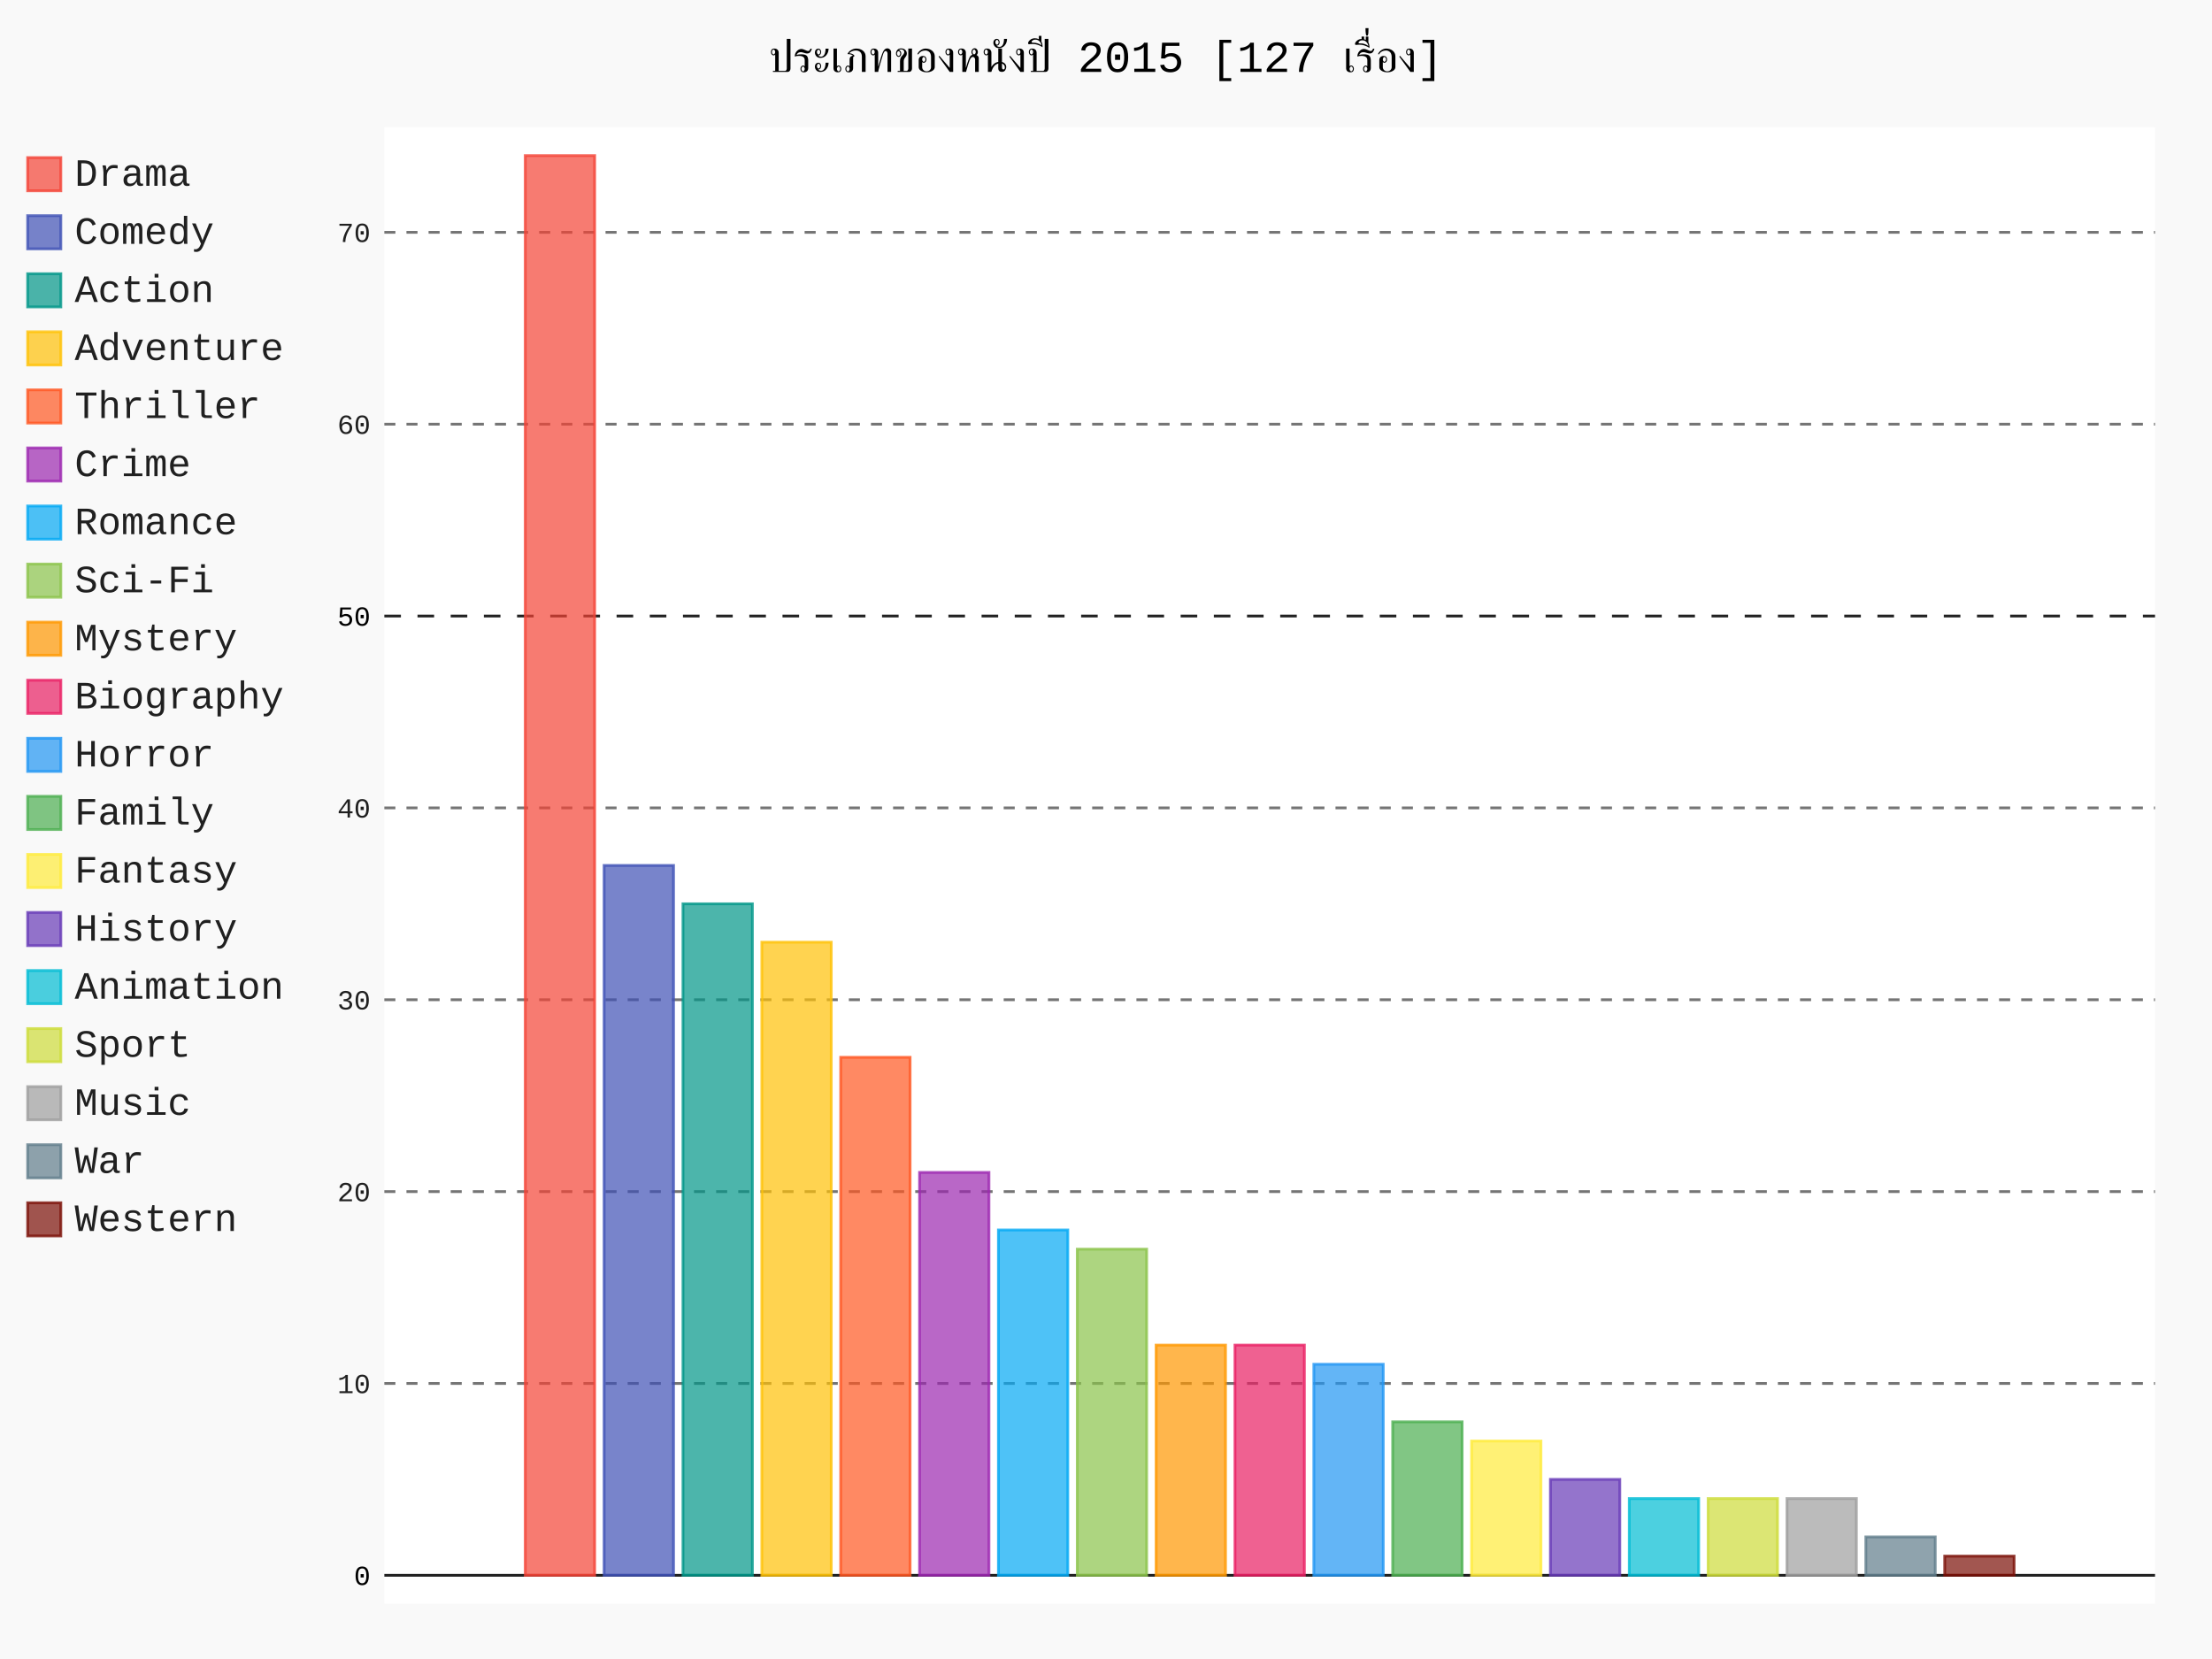
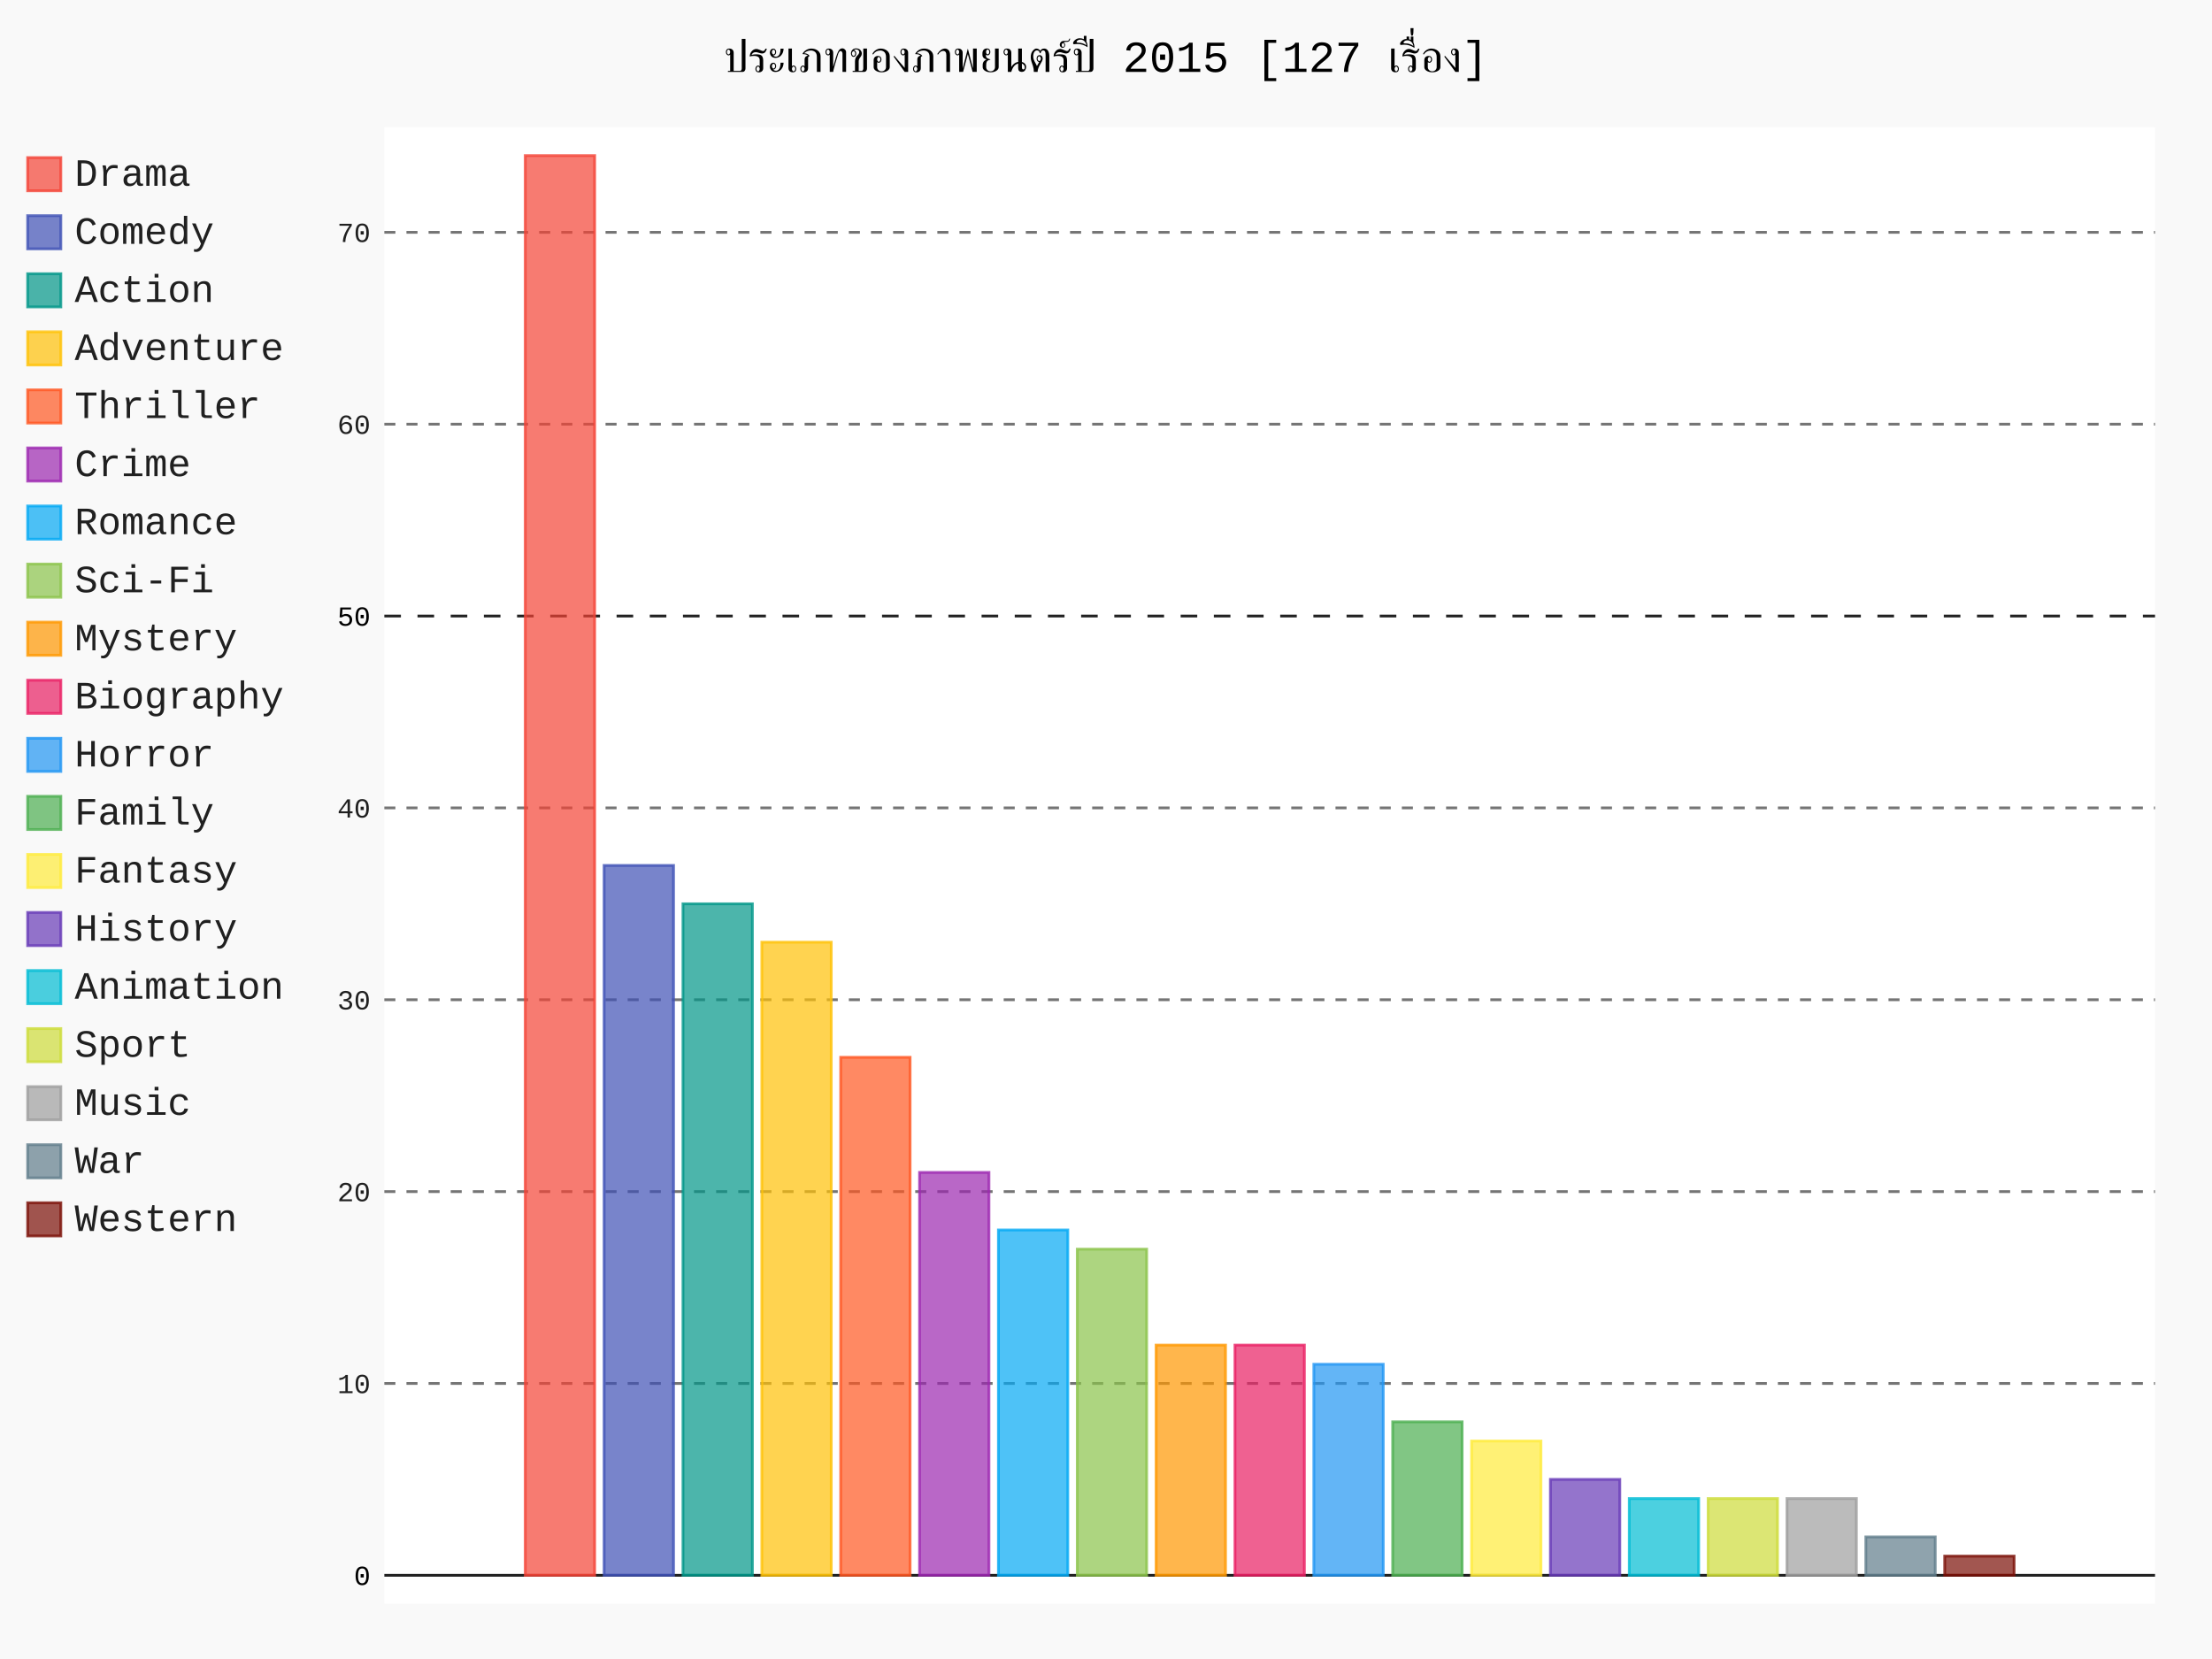
- <svg xmlns="http://www.w3.org/2000/svg" class="pygal-chart" id="chart-ea46ac5e-a989-4a52-b104-c3dfd357121e" viewBox="0 0 800 600">
+ <svg xmlns="http://www.w3.org/2000/svg" class="pygal-chart" id="chart-cc620323-9760-4da1-bd97-5cb559c9b3df" viewBox="0 0 800 600">
  <defs>
-     <style type="text/css">#chart-ea46ac5e-a989-4a52-b104-c3dfd357121e{-webkit-user-select:none;-webkit-font-smoothing:antialiased;font-family:Consolas,"Liberation Mono",Menlo,Courier,monospace}#chart-ea46ac5e-a989-4a52-b104-c3dfd357121e .title{font-family:Consolas,"Liberation Mono",Menlo,Courier,monospace;font-size:16px}#chart-ea46ac5e-a989-4a52-b104-c3dfd357121e .legends .legend text{font-family:Consolas,"Liberation Mono",Menlo,Courier,monospace;font-size:14px}#chart-ea46ac5e-a989-4a52-b104-c3dfd357121e .axis text{font-family:Consolas,"Liberation Mono",Menlo,Courier,monospace;font-size:10px}#chart-ea46ac5e-a989-4a52-b104-c3dfd357121e .axis text.major{font-family:Consolas,"Liberation Mono",Menlo,Courier,monospace;font-size:10px}#chart-ea46ac5e-a989-4a52-b104-c3dfd357121e .text-overlay text.value{font-family:Consolas,"Liberation Mono",Menlo,Courier,monospace;font-size:16px}#chart-ea46ac5e-a989-4a52-b104-c3dfd357121e .text-overlay text.label{font-family:Consolas,"Liberation Mono",Menlo,Courier,monospace;font-size:10px}#chart-ea46ac5e-a989-4a52-b104-c3dfd357121e .tooltip{font-family:Consolas,"Liberation Mono",Menlo,Courier,monospace;font-size:14px}#chart-ea46ac5e-a989-4a52-b104-c3dfd357121e text.no_data{font-family:Consolas,"Liberation Mono",Menlo,Courier,monospace;font-size:64px}
- #chart-ea46ac5e-a989-4a52-b104-c3dfd357121e{background-color:rgba(249,249,249,1)}#chart-ea46ac5e-a989-4a52-b104-c3dfd357121e path,#chart-ea46ac5e-a989-4a52-b104-c3dfd357121e line,#chart-ea46ac5e-a989-4a52-b104-c3dfd357121e rect,#chart-ea46ac5e-a989-4a52-b104-c3dfd357121e circle{-webkit-transition:150ms;-moz-transition:150ms;transition:150ms}#chart-ea46ac5e-a989-4a52-b104-c3dfd357121e .graph &gt; .background{fill:rgba(249,249,249,1)}#chart-ea46ac5e-a989-4a52-b104-c3dfd357121e .plot &gt; .background{fill:rgba(255,255,255,1)}#chart-ea46ac5e-a989-4a52-b104-c3dfd357121e .graph{fill:rgba(0,0,0,.87)}#chart-ea46ac5e-a989-4a52-b104-c3dfd357121e text.no_data{fill:rgba(0,0,0,1)}#chart-ea46ac5e-a989-4a52-b104-c3dfd357121e .title{fill:rgba(0,0,0,1)}#chart-ea46ac5e-a989-4a52-b104-c3dfd357121e .legends .legend text{fill:rgba(0,0,0,.87)}#chart-ea46ac5e-a989-4a52-b104-c3dfd357121e .legends .legend:hover text{fill:rgba(0,0,0,1)}#chart-ea46ac5e-a989-4a52-b104-c3dfd357121e .axis .line{stroke:rgba(0,0,0,1)}#chart-ea46ac5e-a989-4a52-b104-c3dfd357121e .axis .guide.line{stroke:rgba(0,0,0,.54)}#chart-ea46ac5e-a989-4a52-b104-c3dfd357121e .axis .major.line{stroke:rgba(0,0,0,.87)}#chart-ea46ac5e-a989-4a52-b104-c3dfd357121e .axis text.major{fill:rgba(0,0,0,1)}#chart-ea46ac5e-a989-4a52-b104-c3dfd357121e .axis.y .guides:hover .guide.line,#chart-ea46ac5e-a989-4a52-b104-c3dfd357121e .line-graph .axis.x .guides:hover .guide.line,#chart-ea46ac5e-a989-4a52-b104-c3dfd357121e .stackedline-graph .axis.x .guides:hover .guide.line,#chart-ea46ac5e-a989-4a52-b104-c3dfd357121e .xy-graph .axis.x .guides:hover .guide.line{stroke:rgba(0,0,0,1)}#chart-ea46ac5e-a989-4a52-b104-c3dfd357121e .axis .guides:hover text{fill:rgba(0,0,0,1)}#chart-ea46ac5e-a989-4a52-b104-c3dfd357121e .reactive{fill-opacity:.7;stroke-opacity:.8}#chart-ea46ac5e-a989-4a52-b104-c3dfd357121e .ci{stroke:rgba(0,0,0,.87)}#chart-ea46ac5e-a989-4a52-b104-c3dfd357121e .reactive.active,#chart-ea46ac5e-a989-4a52-b104-c3dfd357121e .active .reactive{fill-opacity:.8;stroke-opacity:.9;stroke-width:4}#chart-ea46ac5e-a989-4a52-b104-c3dfd357121e .ci .reactive.active{stroke-width:1.5}#chart-ea46ac5e-a989-4a52-b104-c3dfd357121e .series text{fill:rgba(0,0,0,1)}#chart-ea46ac5e-a989-4a52-b104-c3dfd357121e .tooltip rect{fill:rgba(255,255,255,1);stroke:rgba(0,0,0,1);-webkit-transition:opacity 150ms;-moz-transition:opacity 150ms;transition:opacity 150ms}#chart-ea46ac5e-a989-4a52-b104-c3dfd357121e .tooltip .label{fill:rgba(0,0,0,.87)}#chart-ea46ac5e-a989-4a52-b104-c3dfd357121e .tooltip .label{fill:rgba(0,0,0,.87)}#chart-ea46ac5e-a989-4a52-b104-c3dfd357121e .tooltip .legend{font-size:.8em;fill:rgba(0,0,0,.54)}#chart-ea46ac5e-a989-4a52-b104-c3dfd357121e .tooltip .x_label{font-size:.6em;fill:rgba(0,0,0,1)}#chart-ea46ac5e-a989-4a52-b104-c3dfd357121e .tooltip .xlink{font-size:.5em;text-decoration:underline}#chart-ea46ac5e-a989-4a52-b104-c3dfd357121e .tooltip .value{font-size:1.5em}#chart-ea46ac5e-a989-4a52-b104-c3dfd357121e .bound{font-size:.5em}#chart-ea46ac5e-a989-4a52-b104-c3dfd357121e .max-value{font-size:.75em;fill:rgba(0,0,0,.54)}#chart-ea46ac5e-a989-4a52-b104-c3dfd357121e .map-element{fill:rgba(255,255,255,1);stroke:rgba(0,0,0,.54) !important}#chart-ea46ac5e-a989-4a52-b104-c3dfd357121e .map-element .reactive{fill-opacity:inherit;stroke-opacity:inherit}#chart-ea46ac5e-a989-4a52-b104-c3dfd357121e .color-0,#chart-ea46ac5e-a989-4a52-b104-c3dfd357121e .color-0 a:visited{stroke:#f44336;fill:#f44336}#chart-ea46ac5e-a989-4a52-b104-c3dfd357121e .color-1,#chart-ea46ac5e-a989-4a52-b104-c3dfd357121e .color-1 a:visited{stroke:#3f51b5;fill:#3f51b5}#chart-ea46ac5e-a989-4a52-b104-c3dfd357121e .color-2,#chart-ea46ac5e-a989-4a52-b104-c3dfd357121e .color-2 a:visited{stroke:#009688;fill:#009688}#chart-ea46ac5e-a989-4a52-b104-c3dfd357121e .color-3,#chart-ea46ac5e-a989-4a52-b104-c3dfd357121e .color-3 a:visited{stroke:#ffc107;fill:#ffc107}#chart-ea46ac5e-a989-4a52-b104-c3dfd357121e .color-4,#chart-ea46ac5e-a989-4a52-b104-c3dfd357121e .color-4 a:visited{stroke:#ff5722;fill:#ff5722}#chart-ea46ac5e-a989-4a52-b104-c3dfd357121e .color-5,#chart-ea46ac5e-a989-4a52-b104-c3dfd357121e .color-5 a:visited{stroke:#9c27b0;fill:#9c27b0}#chart-ea46ac5e-a989-4a52-b104-c3dfd357121e .color-6,#chart-ea46ac5e-a989-4a52-b104-c3dfd357121e .color-6 a:visited{stroke:#03a9f4;fill:#03a9f4}#chart-ea46ac5e-a989-4a52-b104-c3dfd357121e .color-7,#chart-ea46ac5e-a989-4a52-b104-c3dfd357121e .color-7 a:visited{stroke:#8bc34a;fill:#8bc34a}#chart-ea46ac5e-a989-4a52-b104-c3dfd357121e .color-8,#chart-ea46ac5e-a989-4a52-b104-c3dfd357121e .color-8 a:visited{stroke:#ff9800;fill:#ff9800}#chart-ea46ac5e-a989-4a52-b104-c3dfd357121e .color-9,#chart-ea46ac5e-a989-4a52-b104-c3dfd357121e .color-9 a:visited{stroke:#e91e63;fill:#e91e63}#chart-ea46ac5e-a989-4a52-b104-c3dfd357121e .color-10,#chart-ea46ac5e-a989-4a52-b104-c3dfd357121e .color-10 a:visited{stroke:#2196f3;fill:#2196f3}#chart-ea46ac5e-a989-4a52-b104-c3dfd357121e .color-11,#chart-ea46ac5e-a989-4a52-b104-c3dfd357121e .color-11 a:visited{stroke:#4caf50;fill:#4caf50}#chart-ea46ac5e-a989-4a52-b104-c3dfd357121e .color-12,#chart-ea46ac5e-a989-4a52-b104-c3dfd357121e .color-12 a:visited{stroke:#ffeb3b;fill:#ffeb3b}#chart-ea46ac5e-a989-4a52-b104-c3dfd357121e .color-13,#chart-ea46ac5e-a989-4a52-b104-c3dfd357121e .color-13 a:visited{stroke:#673ab7;fill:#673ab7}#chart-ea46ac5e-a989-4a52-b104-c3dfd357121e .color-14,#chart-ea46ac5e-a989-4a52-b104-c3dfd357121e .color-14 a:visited{stroke:#00bcd4;fill:#00bcd4}#chart-ea46ac5e-a989-4a52-b104-c3dfd357121e .color-15,#chart-ea46ac5e-a989-4a52-b104-c3dfd357121e .color-15 a:visited{stroke:#cddc39;fill:#cddc39}#chart-ea46ac5e-a989-4a52-b104-c3dfd357121e .color-16,#chart-ea46ac5e-a989-4a52-b104-c3dfd357121e .color-16 a:visited{stroke:#9e9e9e;fill:#9e9e9e}#chart-ea46ac5e-a989-4a52-b104-c3dfd357121e .color-17,#chart-ea46ac5e-a989-4a52-b104-c3dfd357121e .color-17 a:visited{stroke:#607d8b;fill:#607d8b}#chart-ea46ac5e-a989-4a52-b104-c3dfd357121e .color-18,#chart-ea46ac5e-a989-4a52-b104-c3dfd357121e .color-18 a:visited{stroke:#7b0f07;fill:#7b0f07}#chart-ea46ac5e-a989-4a52-b104-c3dfd357121e .text-overlay .color-0 text{fill:black}#chart-ea46ac5e-a989-4a52-b104-c3dfd357121e .text-overlay .color-1 text{fill:black}#chart-ea46ac5e-a989-4a52-b104-c3dfd357121e .text-overlay .color-2 text{fill:black}#chart-ea46ac5e-a989-4a52-b104-c3dfd357121e .text-overlay .color-3 text{fill:black}#chart-ea46ac5e-a989-4a52-b104-c3dfd357121e .text-overlay .color-4 text{fill:black}#chart-ea46ac5e-a989-4a52-b104-c3dfd357121e .text-overlay .color-5 text{fill:black}#chart-ea46ac5e-a989-4a52-b104-c3dfd357121e .text-overlay .color-6 text{fill:black}#chart-ea46ac5e-a989-4a52-b104-c3dfd357121e .text-overlay .color-7 text{fill:black}#chart-ea46ac5e-a989-4a52-b104-c3dfd357121e .text-overlay .color-8 text{fill:black}#chart-ea46ac5e-a989-4a52-b104-c3dfd357121e .text-overlay .color-9 text{fill:black}#chart-ea46ac5e-a989-4a52-b104-c3dfd357121e .text-overlay .color-10 text{fill:black}#chart-ea46ac5e-a989-4a52-b104-c3dfd357121e .text-overlay .color-11 text{fill:black}#chart-ea46ac5e-a989-4a52-b104-c3dfd357121e .text-overlay .color-12 text{fill:black}#chart-ea46ac5e-a989-4a52-b104-c3dfd357121e .text-overlay .color-13 text{fill:black}#chart-ea46ac5e-a989-4a52-b104-c3dfd357121e .text-overlay .color-14 text{fill:black}#chart-ea46ac5e-a989-4a52-b104-c3dfd357121e .text-overlay .color-15 text{fill:black}#chart-ea46ac5e-a989-4a52-b104-c3dfd357121e .text-overlay .color-16 text{fill:black}#chart-ea46ac5e-a989-4a52-b104-c3dfd357121e .text-overlay .color-17 text{fill:black}#chart-ea46ac5e-a989-4a52-b104-c3dfd357121e .text-overlay .color-18 text{fill:black}
- #chart-ea46ac5e-a989-4a52-b104-c3dfd357121e text.no_data{text-anchor:middle}#chart-ea46ac5e-a989-4a52-b104-c3dfd357121e .guide.line{fill:none}#chart-ea46ac5e-a989-4a52-b104-c3dfd357121e .centered{text-anchor:middle}#chart-ea46ac5e-a989-4a52-b104-c3dfd357121e .title{text-anchor:middle}#chart-ea46ac5e-a989-4a52-b104-c3dfd357121e .legends .legend text{fill-opacity:1}#chart-ea46ac5e-a989-4a52-b104-c3dfd357121e .axis.x text{text-anchor:middle}#chart-ea46ac5e-a989-4a52-b104-c3dfd357121e .axis.x:not(.web) text[transform]{text-anchor:start}#chart-ea46ac5e-a989-4a52-b104-c3dfd357121e .axis.x:not(.web) text[transform].backwards{text-anchor:end}#chart-ea46ac5e-a989-4a52-b104-c3dfd357121e .axis.y text{text-anchor:end}#chart-ea46ac5e-a989-4a52-b104-c3dfd357121e .axis.y text[transform].backwards{text-anchor:start}#chart-ea46ac5e-a989-4a52-b104-c3dfd357121e .axis.y2 text{text-anchor:start}#chart-ea46ac5e-a989-4a52-b104-c3dfd357121e .axis.y2 text[transform].backwards{text-anchor:end}#chart-ea46ac5e-a989-4a52-b104-c3dfd357121e .axis .guide.line{stroke-dasharray:4,4}#chart-ea46ac5e-a989-4a52-b104-c3dfd357121e .axis .major.guide.line{stroke-dasharray:6,6}#chart-ea46ac5e-a989-4a52-b104-c3dfd357121e .horizontal .axis.y .guide.line,#chart-ea46ac5e-a989-4a52-b104-c3dfd357121e .horizontal .axis.y2 .guide.line,#chart-ea46ac5e-a989-4a52-b104-c3dfd357121e .vertical .axis.x .guide.line{opacity:0}#chart-ea46ac5e-a989-4a52-b104-c3dfd357121e .horizontal .axis.always_show .guide.line,#chart-ea46ac5e-a989-4a52-b104-c3dfd357121e .vertical .axis.always_show .guide.line{opacity:1 !important}#chart-ea46ac5e-a989-4a52-b104-c3dfd357121e .axis.y .guides:hover .guide.line,#chart-ea46ac5e-a989-4a52-b104-c3dfd357121e .axis.y2 .guides:hover .guide.line,#chart-ea46ac5e-a989-4a52-b104-c3dfd357121e .axis.x .guides:hover .guide.line{opacity:1}#chart-ea46ac5e-a989-4a52-b104-c3dfd357121e .axis .guides:hover text{opacity:1}#chart-ea46ac5e-a989-4a52-b104-c3dfd357121e .nofill{fill:none}#chart-ea46ac5e-a989-4a52-b104-c3dfd357121e .subtle-fill{fill-opacity:.2}#chart-ea46ac5e-a989-4a52-b104-c3dfd357121e .dot{stroke-width:1px;fill-opacity:1}#chart-ea46ac5e-a989-4a52-b104-c3dfd357121e .dot.active{stroke-width:5px}#chart-ea46ac5e-a989-4a52-b104-c3dfd357121e .dot.negative{fill:transparent}#chart-ea46ac5e-a989-4a52-b104-c3dfd357121e text,#chart-ea46ac5e-a989-4a52-b104-c3dfd357121e tspan{stroke:none !important}#chart-ea46ac5e-a989-4a52-b104-c3dfd357121e .series text.active{opacity:1}#chart-ea46ac5e-a989-4a52-b104-c3dfd357121e .tooltip rect{fill-opacity:.95;stroke-width:.5}#chart-ea46ac5e-a989-4a52-b104-c3dfd357121e .tooltip text{fill-opacity:1}#chart-ea46ac5e-a989-4a52-b104-c3dfd357121e .showable{visibility:hidden}#chart-ea46ac5e-a989-4a52-b104-c3dfd357121e .showable.shown{visibility:visible}#chart-ea46ac5e-a989-4a52-b104-c3dfd357121e .gauge-background{fill:rgba(229,229,229,1);stroke:none}#chart-ea46ac5e-a989-4a52-b104-c3dfd357121e .bg-lines{stroke:rgba(249,249,249,1);stroke-width:2px}</style>
+     <style type="text/css">#chart-cc620323-9760-4da1-bd97-5cb559c9b3df{-webkit-user-select:none;-webkit-font-smoothing:antialiased;font-family:Consolas,"Liberation Mono",Menlo,Courier,monospace}#chart-cc620323-9760-4da1-bd97-5cb559c9b3df .title{font-family:Consolas,"Liberation Mono",Menlo,Courier,monospace;font-size:16px}#chart-cc620323-9760-4da1-bd97-5cb559c9b3df .legends .legend text{font-family:Consolas,"Liberation Mono",Menlo,Courier,monospace;font-size:14px}#chart-cc620323-9760-4da1-bd97-5cb559c9b3df .axis text{font-family:Consolas,"Liberation Mono",Menlo,Courier,monospace;font-size:10px}#chart-cc620323-9760-4da1-bd97-5cb559c9b3df .axis text.major{font-family:Consolas,"Liberation Mono",Menlo,Courier,monospace;font-size:10px}#chart-cc620323-9760-4da1-bd97-5cb559c9b3df .text-overlay text.value{font-family:Consolas,"Liberation Mono",Menlo,Courier,monospace;font-size:16px}#chart-cc620323-9760-4da1-bd97-5cb559c9b3df .text-overlay text.label{font-family:Consolas,"Liberation Mono",Menlo,Courier,monospace;font-size:10px}#chart-cc620323-9760-4da1-bd97-5cb559c9b3df .tooltip{font-family:Consolas,"Liberation Mono",Menlo,Courier,monospace;font-size:14px}#chart-cc620323-9760-4da1-bd97-5cb559c9b3df text.no_data{font-family:Consolas,"Liberation Mono",Menlo,Courier,monospace;font-size:64px}
+ #chart-cc620323-9760-4da1-bd97-5cb559c9b3df{background-color:rgba(249,249,249,1)}#chart-cc620323-9760-4da1-bd97-5cb559c9b3df path,#chart-cc620323-9760-4da1-bd97-5cb559c9b3df line,#chart-cc620323-9760-4da1-bd97-5cb559c9b3df rect,#chart-cc620323-9760-4da1-bd97-5cb559c9b3df circle{-webkit-transition:150ms;-moz-transition:150ms;transition:150ms}#chart-cc620323-9760-4da1-bd97-5cb559c9b3df .graph &gt; .background{fill:rgba(249,249,249,1)}#chart-cc620323-9760-4da1-bd97-5cb559c9b3df .plot &gt; .background{fill:rgba(255,255,255,1)}#chart-cc620323-9760-4da1-bd97-5cb559c9b3df .graph{fill:rgba(0,0,0,.87)}#chart-cc620323-9760-4da1-bd97-5cb559c9b3df text.no_data{fill:rgba(0,0,0,1)}#chart-cc620323-9760-4da1-bd97-5cb559c9b3df .title{fill:rgba(0,0,0,1)}#chart-cc620323-9760-4da1-bd97-5cb559c9b3df .legends .legend text{fill:rgba(0,0,0,.87)}#chart-cc620323-9760-4da1-bd97-5cb559c9b3df .legends .legend:hover text{fill:rgba(0,0,0,1)}#chart-cc620323-9760-4da1-bd97-5cb559c9b3df .axis .line{stroke:rgba(0,0,0,1)}#chart-cc620323-9760-4da1-bd97-5cb559c9b3df .axis .guide.line{stroke:rgba(0,0,0,.54)}#chart-cc620323-9760-4da1-bd97-5cb559c9b3df .axis .major.line{stroke:rgba(0,0,0,.87)}#chart-cc620323-9760-4da1-bd97-5cb559c9b3df .axis text.major{fill:rgba(0,0,0,1)}#chart-cc620323-9760-4da1-bd97-5cb559c9b3df .axis.y .guides:hover .guide.line,#chart-cc620323-9760-4da1-bd97-5cb559c9b3df .line-graph .axis.x .guides:hover .guide.line,#chart-cc620323-9760-4da1-bd97-5cb559c9b3df .stackedline-graph .axis.x .guides:hover .guide.line,#chart-cc620323-9760-4da1-bd97-5cb559c9b3df .xy-graph .axis.x .guides:hover .guide.line{stroke:rgba(0,0,0,1)}#chart-cc620323-9760-4da1-bd97-5cb559c9b3df .axis .guides:hover text{fill:rgba(0,0,0,1)}#chart-cc620323-9760-4da1-bd97-5cb559c9b3df .reactive{fill-opacity:.7;stroke-opacity:.8}#chart-cc620323-9760-4da1-bd97-5cb559c9b3df .ci{stroke:rgba(0,0,0,.87)}#chart-cc620323-9760-4da1-bd97-5cb559c9b3df .reactive.active,#chart-cc620323-9760-4da1-bd97-5cb559c9b3df .active .reactive{fill-opacity:.8;stroke-opacity:.9;stroke-width:4}#chart-cc620323-9760-4da1-bd97-5cb559c9b3df .ci .reactive.active{stroke-width:1.5}#chart-cc620323-9760-4da1-bd97-5cb559c9b3df .series text{fill:rgba(0,0,0,1)}#chart-cc620323-9760-4da1-bd97-5cb559c9b3df .tooltip rect{fill:rgba(255,255,255,1);stroke:rgba(0,0,0,1);-webkit-transition:opacity 150ms;-moz-transition:opacity 150ms;transition:opacity 150ms}#chart-cc620323-9760-4da1-bd97-5cb559c9b3df .tooltip .label{fill:rgba(0,0,0,.87)}#chart-cc620323-9760-4da1-bd97-5cb559c9b3df .tooltip .label{fill:rgba(0,0,0,.87)}#chart-cc620323-9760-4da1-bd97-5cb559c9b3df .tooltip .legend{font-size:.8em;fill:rgba(0,0,0,.54)}#chart-cc620323-9760-4da1-bd97-5cb559c9b3df .tooltip .x_label{font-size:.6em;fill:rgba(0,0,0,1)}#chart-cc620323-9760-4da1-bd97-5cb559c9b3df .tooltip .xlink{font-size:.5em;text-decoration:underline}#chart-cc620323-9760-4da1-bd97-5cb559c9b3df .tooltip .value{font-size:1.5em}#chart-cc620323-9760-4da1-bd97-5cb559c9b3df .bound{font-size:.5em}#chart-cc620323-9760-4da1-bd97-5cb559c9b3df .max-value{font-size:.75em;fill:rgba(0,0,0,.54)}#chart-cc620323-9760-4da1-bd97-5cb559c9b3df .map-element{fill:rgba(255,255,255,1);stroke:rgba(0,0,0,.54) !important}#chart-cc620323-9760-4da1-bd97-5cb559c9b3df .map-element .reactive{fill-opacity:inherit;stroke-opacity:inherit}#chart-cc620323-9760-4da1-bd97-5cb559c9b3df .color-0,#chart-cc620323-9760-4da1-bd97-5cb559c9b3df .color-0 a:visited{stroke:#f44336;fill:#f44336}#chart-cc620323-9760-4da1-bd97-5cb559c9b3df .color-1,#chart-cc620323-9760-4da1-bd97-5cb559c9b3df .color-1 a:visited{stroke:#3f51b5;fill:#3f51b5}#chart-cc620323-9760-4da1-bd97-5cb559c9b3df .color-2,#chart-cc620323-9760-4da1-bd97-5cb559c9b3df .color-2 a:visited{stroke:#009688;fill:#009688}#chart-cc620323-9760-4da1-bd97-5cb559c9b3df .color-3,#chart-cc620323-9760-4da1-bd97-5cb559c9b3df .color-3 a:visited{stroke:#ffc107;fill:#ffc107}#chart-cc620323-9760-4da1-bd97-5cb559c9b3df .color-4,#chart-cc620323-9760-4da1-bd97-5cb559c9b3df .color-4 a:visited{stroke:#ff5722;fill:#ff5722}#chart-cc620323-9760-4da1-bd97-5cb559c9b3df .color-5,#chart-cc620323-9760-4da1-bd97-5cb559c9b3df .color-5 a:visited{stroke:#9c27b0;fill:#9c27b0}#chart-cc620323-9760-4da1-bd97-5cb559c9b3df .color-6,#chart-cc620323-9760-4da1-bd97-5cb559c9b3df .color-6 a:visited{stroke:#03a9f4;fill:#03a9f4}#chart-cc620323-9760-4da1-bd97-5cb559c9b3df .color-7,#chart-cc620323-9760-4da1-bd97-5cb559c9b3df .color-7 a:visited{stroke:#8bc34a;fill:#8bc34a}#chart-cc620323-9760-4da1-bd97-5cb559c9b3df .color-8,#chart-cc620323-9760-4da1-bd97-5cb559c9b3df .color-8 a:visited{stroke:#ff9800;fill:#ff9800}#chart-cc620323-9760-4da1-bd97-5cb559c9b3df .color-9,#chart-cc620323-9760-4da1-bd97-5cb559c9b3df .color-9 a:visited{stroke:#e91e63;fill:#e91e63}#chart-cc620323-9760-4da1-bd97-5cb559c9b3df .color-10,#chart-cc620323-9760-4da1-bd97-5cb559c9b3df .color-10 a:visited{stroke:#2196f3;fill:#2196f3}#chart-cc620323-9760-4da1-bd97-5cb559c9b3df .color-11,#chart-cc620323-9760-4da1-bd97-5cb559c9b3df .color-11 a:visited{stroke:#4caf50;fill:#4caf50}#chart-cc620323-9760-4da1-bd97-5cb559c9b3df .color-12,#chart-cc620323-9760-4da1-bd97-5cb559c9b3df .color-12 a:visited{stroke:#ffeb3b;fill:#ffeb3b}#chart-cc620323-9760-4da1-bd97-5cb559c9b3df .color-13,#chart-cc620323-9760-4da1-bd97-5cb559c9b3df .color-13 a:visited{stroke:#673ab7;fill:#673ab7}#chart-cc620323-9760-4da1-bd97-5cb559c9b3df .color-14,#chart-cc620323-9760-4da1-bd97-5cb559c9b3df .color-14 a:visited{stroke:#00bcd4;fill:#00bcd4}#chart-cc620323-9760-4da1-bd97-5cb559c9b3df .color-15,#chart-cc620323-9760-4da1-bd97-5cb559c9b3df .color-15 a:visited{stroke:#cddc39;fill:#cddc39}#chart-cc620323-9760-4da1-bd97-5cb559c9b3df .color-16,#chart-cc620323-9760-4da1-bd97-5cb559c9b3df .color-16 a:visited{stroke:#9e9e9e;fill:#9e9e9e}#chart-cc620323-9760-4da1-bd97-5cb559c9b3df .color-17,#chart-cc620323-9760-4da1-bd97-5cb559c9b3df .color-17 a:visited{stroke:#607d8b;fill:#607d8b}#chart-cc620323-9760-4da1-bd97-5cb559c9b3df .color-18,#chart-cc620323-9760-4da1-bd97-5cb559c9b3df .color-18 a:visited{stroke:#7b0f07;fill:#7b0f07}#chart-cc620323-9760-4da1-bd97-5cb559c9b3df .text-overlay .color-0 text{fill:black}#chart-cc620323-9760-4da1-bd97-5cb559c9b3df .text-overlay .color-1 text{fill:black}#chart-cc620323-9760-4da1-bd97-5cb559c9b3df .text-overlay .color-2 text{fill:black}#chart-cc620323-9760-4da1-bd97-5cb559c9b3df .text-overlay .color-3 text{fill:black}#chart-cc620323-9760-4da1-bd97-5cb559c9b3df .text-overlay .color-4 text{fill:black}#chart-cc620323-9760-4da1-bd97-5cb559c9b3df .text-overlay .color-5 text{fill:black}#chart-cc620323-9760-4da1-bd97-5cb559c9b3df .text-overlay .color-6 text{fill:black}#chart-cc620323-9760-4da1-bd97-5cb559c9b3df .text-overlay .color-7 text{fill:black}#chart-cc620323-9760-4da1-bd97-5cb559c9b3df .text-overlay .color-8 text{fill:black}#chart-cc620323-9760-4da1-bd97-5cb559c9b3df .text-overlay .color-9 text{fill:black}#chart-cc620323-9760-4da1-bd97-5cb559c9b3df .text-overlay .color-10 text{fill:black}#chart-cc620323-9760-4da1-bd97-5cb559c9b3df .text-overlay .color-11 text{fill:black}#chart-cc620323-9760-4da1-bd97-5cb559c9b3df .text-overlay .color-12 text{fill:black}#chart-cc620323-9760-4da1-bd97-5cb559c9b3df .text-overlay .color-13 text{fill:black}#chart-cc620323-9760-4da1-bd97-5cb559c9b3df .text-overlay .color-14 text{fill:black}#chart-cc620323-9760-4da1-bd97-5cb559c9b3df .text-overlay .color-15 text{fill:black}#chart-cc620323-9760-4da1-bd97-5cb559c9b3df .text-overlay .color-16 text{fill:black}#chart-cc620323-9760-4da1-bd97-5cb559c9b3df .text-overlay .color-17 text{fill:black}#chart-cc620323-9760-4da1-bd97-5cb559c9b3df .text-overlay .color-18 text{fill:black}
+ #chart-cc620323-9760-4da1-bd97-5cb559c9b3df text.no_data{text-anchor:middle}#chart-cc620323-9760-4da1-bd97-5cb559c9b3df .guide.line{fill:none}#chart-cc620323-9760-4da1-bd97-5cb559c9b3df .centered{text-anchor:middle}#chart-cc620323-9760-4da1-bd97-5cb559c9b3df .title{text-anchor:middle}#chart-cc620323-9760-4da1-bd97-5cb559c9b3df .legends .legend text{fill-opacity:1}#chart-cc620323-9760-4da1-bd97-5cb559c9b3df .axis.x text{text-anchor:middle}#chart-cc620323-9760-4da1-bd97-5cb559c9b3df .axis.x:not(.web) text[transform]{text-anchor:start}#chart-cc620323-9760-4da1-bd97-5cb559c9b3df .axis.x:not(.web) text[transform].backwards{text-anchor:end}#chart-cc620323-9760-4da1-bd97-5cb559c9b3df .axis.y text{text-anchor:end}#chart-cc620323-9760-4da1-bd97-5cb559c9b3df .axis.y text[transform].backwards{text-anchor:start}#chart-cc620323-9760-4da1-bd97-5cb559c9b3df .axis.y2 text{text-anchor:start}#chart-cc620323-9760-4da1-bd97-5cb559c9b3df .axis.y2 text[transform].backwards{text-anchor:end}#chart-cc620323-9760-4da1-bd97-5cb559c9b3df .axis .guide.line{stroke-dasharray:4,4}#chart-cc620323-9760-4da1-bd97-5cb559c9b3df .axis .major.guide.line{stroke-dasharray:6,6}#chart-cc620323-9760-4da1-bd97-5cb559c9b3df .horizontal .axis.y .guide.line,#chart-cc620323-9760-4da1-bd97-5cb559c9b3df .horizontal .axis.y2 .guide.line,#chart-cc620323-9760-4da1-bd97-5cb559c9b3df .vertical .axis.x .guide.line{opacity:0}#chart-cc620323-9760-4da1-bd97-5cb559c9b3df .horizontal .axis.always_show .guide.line,#chart-cc620323-9760-4da1-bd97-5cb559c9b3df .vertical .axis.always_show .guide.line{opacity:1 !important}#chart-cc620323-9760-4da1-bd97-5cb559c9b3df .axis.y .guides:hover .guide.line,#chart-cc620323-9760-4da1-bd97-5cb559c9b3df .axis.y2 .guides:hover .guide.line,#chart-cc620323-9760-4da1-bd97-5cb559c9b3df .axis.x .guides:hover .guide.line{opacity:1}#chart-cc620323-9760-4da1-bd97-5cb559c9b3df .axis .guides:hover text{opacity:1}#chart-cc620323-9760-4da1-bd97-5cb559c9b3df .nofill{fill:none}#chart-cc620323-9760-4da1-bd97-5cb559c9b3df .subtle-fill{fill-opacity:.2}#chart-cc620323-9760-4da1-bd97-5cb559c9b3df .dot{stroke-width:1px;fill-opacity:1}#chart-cc620323-9760-4da1-bd97-5cb559c9b3df .dot.active{stroke-width:5px}#chart-cc620323-9760-4da1-bd97-5cb559c9b3df .dot.negative{fill:transparent}#chart-cc620323-9760-4da1-bd97-5cb559c9b3df text,#chart-cc620323-9760-4da1-bd97-5cb559c9b3df tspan{stroke:none !important}#chart-cc620323-9760-4da1-bd97-5cb559c9b3df .series text.active{opacity:1}#chart-cc620323-9760-4da1-bd97-5cb559c9b3df .tooltip rect{fill-opacity:.95;stroke-width:.5}#chart-cc620323-9760-4da1-bd97-5cb559c9b3df .tooltip text{fill-opacity:1}#chart-cc620323-9760-4da1-bd97-5cb559c9b3df .showable{visibility:hidden}#chart-cc620323-9760-4da1-bd97-5cb559c9b3df .showable.shown{visibility:visible}#chart-cc620323-9760-4da1-bd97-5cb559c9b3df .gauge-background{fill:rgba(229,229,229,1);stroke:none}#chart-cc620323-9760-4da1-bd97-5cb559c9b3df .bg-lines{stroke:rgba(249,249,249,1);stroke-width:2px}</style>
  </defs>
  <g class="graph bar-graph vertical">
    <rect class="background" height="600" width="800" x="0" y="0" />
    <g class="plot" transform="translate(139, 46)">
      <rect class="background" height="534" width="640.4" x="0" y="0" />
      <g class="axis y always_show">
        <g class="guides">
          <path class="axis major line" d="M0 523.731 h640.4" />
          <text class="major" x="-5" y="527.231">0</text>
        </g>
        <g class="guides">
          <path class="guide line" d="M0 454.344 h640.4" />
          <text class="" x="-5" y="457.844">10</text>
        </g>
        <g class="guides">
          <path class="guide line" d="M0 384.957 h640.4" />
          <text class="" x="-5" y="388.457">20</text>
        </g>
        <g class="guides">
          <path class="guide line" d="M0 315.571 h640.4" />
          <text class="" x="-5" y="319.071">30</text>
        </g>
        <g class="guides">
          <path class="guide line" d="M0 246.184 h640.4" />
          <text class="" x="-5" y="249.684">40</text>
        </g>
        <g class="guides">
          <path class="major guide line" d="M0 176.797 h640.4" />
          <text class="major" x="-5" y="180.297">50</text>
        </g>
        <g class="guides">
          <path class="guide line" d="M0 107.411 h640.4" />
          <text class="" x="-5" y="110.911">60</text>
        </g>
        <g class="guides">
          <path class="guide line" d="M0 38.024 h640.4" />
          <text class="" x="-5" y="41.524">70</text>
        </g>
      </g>
      <g class="series serie-0 color-0">
        <g class="bars">
          <g class="bar">
            <rect class="rect reactive tooltip-trigger" height="513.462" rx="0" ry="0" width="25.097" x="50.973" y="10.269" />
          </g>
        </g>
      </g>
      <g class="series serie-1 color-1">
        <g class="bars">
          <g class="bar">
            <rect class="rect reactive tooltip-trigger" height="256.731" rx="0" ry="0" width="25.097" x="79.493" y="267" />
          </g>
        </g>
      </g>
      <g class="series serie-2 color-2">
        <g class="bars">
          <g class="bar">
            <rect class="rect reactive tooltip-trigger" height="242.853" rx="0" ry="0" width="25.097" x="108.012" y="280.877" />
          </g>
        </g>
      </g>
      <g class="series serie-3 color-3">
        <g class="bars">
          <g class="bar">
            <rect class="rect reactive tooltip-trigger" height="228.976" rx="0" ry="0" width="25.097" x="136.532" y="294.755" />
          </g>
        </g>
      </g>
      <g class="series serie-4 color-4">
        <g class="bars">
          <g class="bar">
            <rect class="rect reactive tooltip-trigger" height="187.344" rx="0" ry="0" width="25.097" x="165.052" y="336.387" />
          </g>
        </g>
      </g>
      <g class="series serie-5 color-5">
        <g class="bars">
          <g class="bar">
            <rect class="rect reactive tooltip-trigger" height="145.712" rx="0" ry="0" width="25.097" x="193.572" y="378.019" />
          </g>
        </g>
      </g>
      <g class="series serie-6 color-6">
        <g class="bars">
          <g class="bar">
            <rect class="rect reactive tooltip-trigger" height="124.896" rx="0" ry="0" width="25.097" x="222.092" y="398.835" />
          </g>
        </g>
      </g>
      <g class="series serie-7 color-7">
        <g class="bars">
          <g class="bar">
            <rect class="rect reactive tooltip-trigger" height="117.957" rx="0" ry="0" width="25.097" x="250.612" y="405.773" />
          </g>
        </g>
      </g>
      <g class="series serie-8 color-8">
        <g class="bars">
          <g class="bar">
            <rect class="rect reactive tooltip-trigger" height="83.264" rx="0" ry="0" width="25.097" x="279.131" y="440.467" />
          </g>
        </g>
      </g>
      <g class="series serie-9 color-9">
        <g class="bars">
          <g class="bar">
            <rect class="rect reactive tooltip-trigger" height="83.264" rx="0" ry="0" width="25.097" x="307.651" y="440.467" />
          </g>
        </g>
      </g>
      <g class="series serie-10 color-10">
        <g class="bars">
          <g class="bar">
            <rect class="rect reactive tooltip-trigger" height="76.325" rx="0" ry="0" width="25.097" x="336.171" y="447.405" />
          </g>
        </g>
      </g>
      <g class="series serie-11 color-11">
        <g class="bars">
          <g class="bar">
            <rect class="rect reactive tooltip-trigger" height="55.509" rx="0" ry="0" width="25.097" x="364.691" y="468.221" />
          </g>
        </g>
      </g>
      <g class="series serie-12 color-12">
        <g class="bars">
          <g class="bar">
            <rect class="rect reactive tooltip-trigger" height="48.571" rx="0" ry="0" width="25.097" x="393.211" y="475.16" />
          </g>
        </g>
      </g>
      <g class="series serie-13 color-13">
        <g class="bars">
          <g class="bar">
            <rect class="rect reactive tooltip-trigger" height="34.693" rx="0" ry="0" width="25.097" x="421.731" y="489.037" />
          </g>
        </g>
      </g>
      <g class="series serie-14 color-14">
        <g class="bars">
          <g class="bar">
            <rect class="rect reactive tooltip-trigger" height="27.755" rx="0" ry="0" width="25.097" x="450.25" y="495.976" />
          </g>
        </g>
      </g>
      <g class="series serie-15 color-15">
        <g class="bars">
          <g class="bar">
            <rect class="rect reactive tooltip-trigger" height="27.755" rx="0" ry="0" width="25.097" x="478.77" y="495.976" />
          </g>
        </g>
      </g>
      <g class="series serie-16 color-16">
        <g class="bars">
          <g class="bar">
            <rect class="rect reactive tooltip-trigger" height="27.755" rx="0" ry="0" width="25.097" x="507.29" y="495.976" />
          </g>
        </g>
      </g>
      <g class="series serie-17 color-17">
        <g class="bars">
          <g class="bar">
            <rect class="rect reactive tooltip-trigger" height="13.877" rx="0" ry="0" width="25.097" x="535.81" y="509.853" />
          </g>
        </g>
      </g>
      <g class="series serie-18 color-18">
        <g class="bars">
          <g class="bar">
            <rect class="rect reactive tooltip-trigger" height="6.939" rx="0" ry="0" width="25.097" x="564.33" y="516.792" />
          </g>
        </g>
      </g>
    </g>
    <g class="titles">
-       <text class="title plot_title" x="400.0" y="26">ประเภทของหนังปี 2015 [127 เรื่อง]</text>
+       <text class="title plot_title" x="400.0" y="26">ประเภทของภาพยนตร์ปี 2015 [127 เรื่อง]</text>
    </g>
    <g class="plot overlay" transform="translate(139, 46)">
      <g class="series serie-0 color-0" />
      <g class="series serie-1 color-1" />
      <g class="series serie-2 color-2" />
      <g class="series serie-3 color-3" />
      <g class="series serie-4 color-4" />
      <g class="series serie-5 color-5" />
      <g class="series serie-6 color-6" />
      <g class="series serie-7 color-7" />
      <g class="series serie-8 color-8" />
      <g class="series serie-9 color-9" />
      <g class="series serie-10 color-10" />
      <g class="series serie-11 color-11" />
      <g class="series serie-12 color-12" />
      <g class="series serie-13 color-13" />
      <g class="series serie-14 color-14" />
      <g class="series serie-15 color-15" />
      <g class="series serie-16 color-16" />
      <g class="series serie-17 color-17" />
      <g class="series serie-18 color-18" />
    </g>
    <g class="plot text-overlay" transform="translate(139, 46)">
      <g class="series serie-0 color-0" />
      <g class="series serie-1 color-1" />
      <g class="series serie-2 color-2" />
      <g class="series serie-3 color-3" />
      <g class="series serie-4 color-4" />
      <g class="series serie-5 color-5" />
      <g class="series serie-6 color-6" />
      <g class="series serie-7 color-7" />
      <g class="series serie-8 color-8" />
      <g class="series serie-9 color-9" />
      <g class="series serie-10 color-10" />
      <g class="series serie-11 color-11" />
      <g class="series serie-12 color-12" />
      <g class="series serie-13 color-13" />
      <g class="series serie-14 color-14" />
      <g class="series serie-15 color-15" />
      <g class="series serie-16 color-16" />
      <g class="series serie-17 color-17" />
      <g class="series serie-18 color-18" />
    </g>
    <g class="plot tooltip-overlay" transform="translate(139, 46)">
      <g class="tooltip" style="opacity: 0" transform="translate(0 0)">
        <rect class="tooltip-box" height="0" rx="0" ry="0" width="0" />
        <g class="text" />
      </g>
    </g>
    <g class="legends" transform="translate(10, 56)">
      <g class="legend reactive activate-serie" id="activate-serie-0">
        <rect class="color-0 reactive" height="12" width="12" x="0.0" y="1.0" />
        <text x="17.0" y="11.2">Drama</text>
      </g>
      <g class="legend reactive activate-serie" id="activate-serie-1">
        <rect class="color-1 reactive" height="12" width="12" x="0.0" y="22.0" />
        <text x="17.0" y="32.2">Comedy</text>
      </g>
      <g class="legend reactive activate-serie" id="activate-serie-2">
        <rect class="color-2 reactive" height="12" width="12" x="0.0" y="43.0" />
        <text x="17.0" y="53.2">Action</text>
      </g>
      <g class="legend reactive activate-serie" id="activate-serie-3">
        <rect class="color-3 reactive" height="12" width="12" x="0.0" y="64.0" />
        <text x="17.0" y="74.2">Adventure</text>
      </g>
      <g class="legend reactive activate-serie" id="activate-serie-4">
        <rect class="color-4 reactive" height="12" width="12" x="0.0" y="85.0" />
        <text x="17.0" y="95.2">Thriller</text>
      </g>
      <g class="legend reactive activate-serie" id="activate-serie-5">
        <rect class="color-5 reactive" height="12" width="12" x="0.0" y="106.0" />
        <text x="17.0" y="116.2">Crime</text>
      </g>
      <g class="legend reactive activate-serie" id="activate-serie-6">
        <rect class="color-6 reactive" height="12" width="12" x="0.0" y="127.0" />
        <text x="17.0" y="137.2">Romance</text>
      </g>
      <g class="legend reactive activate-serie" id="activate-serie-7">
        <rect class="color-7 reactive" height="12" width="12" x="0.0" y="148.0" />
        <text x="17.0" y="158.2">Sci-Fi</text>
      </g>
      <g class="legend reactive activate-serie" id="activate-serie-8">
        <rect class="color-8 reactive" height="12" width="12" x="0.0" y="169.0" />
        <text x="17.0" y="179.2">Mystery</text>
      </g>
      <g class="legend reactive activate-serie" id="activate-serie-9">
        <rect class="color-9 reactive" height="12" width="12" x="0.0" y="190.0" />
        <text x="17.0" y="200.2">Biography</text>
      </g>
      <g class="legend reactive activate-serie" id="activate-serie-10">
        <rect class="color-10 reactive" height="12" width="12" x="0.0" y="211.0" />
        <text x="17.0" y="221.2">Horror</text>
      </g>
      <g class="legend reactive activate-serie" id="activate-serie-11">
        <rect class="color-11 reactive" height="12" width="12" x="0.0" y="232.0" />
        <text x="17.0" y="242.2">Family</text>
      </g>
      <g class="legend reactive activate-serie" id="activate-serie-12">
        <rect class="color-12 reactive" height="12" width="12" x="0.0" y="253.0" />
        <text x="17.0" y="263.2">Fantasy</text>
      </g>
      <g class="legend reactive activate-serie" id="activate-serie-13">
        <rect class="color-13 reactive" height="12" width="12" x="0.0" y="274.0" />
        <text x="17.0" y="284.2">History</text>
      </g>
      <g class="legend reactive activate-serie" id="activate-serie-14">
        <rect class="color-14 reactive" height="12" width="12" x="0.0" y="295.0" />
        <text x="17.0" y="305.2">Animation</text>
      </g>
      <g class="legend reactive activate-serie" id="activate-serie-15">
        <rect class="color-15 reactive" height="12" width="12" x="0.0" y="316.0" />
        <text x="17.0" y="326.2">Sport</text>
      </g>
      <g class="legend reactive activate-serie" id="activate-serie-16">
        <rect class="color-16 reactive" height="12" width="12" x="0.0" y="337.0" />
        <text x="17.0" y="347.2">Music</text>
      </g>
      <g class="legend reactive activate-serie" id="activate-serie-17">
        <rect class="color-17 reactive" height="12" width="12" x="0.0" y="358.0" />
        <text x="17.0" y="368.2">War</text>
      </g>
      <g class="legend reactive activate-serie" id="activate-serie-18">
        <rect class="color-18 reactive" height="12" width="12" x="0.0" y="379.0" />
        <text x="17.0" y="389.2">Western</text>
      </g>
    </g>
    <g class="legends" transform="translate(790, 56)" />
  </g>
</svg>
